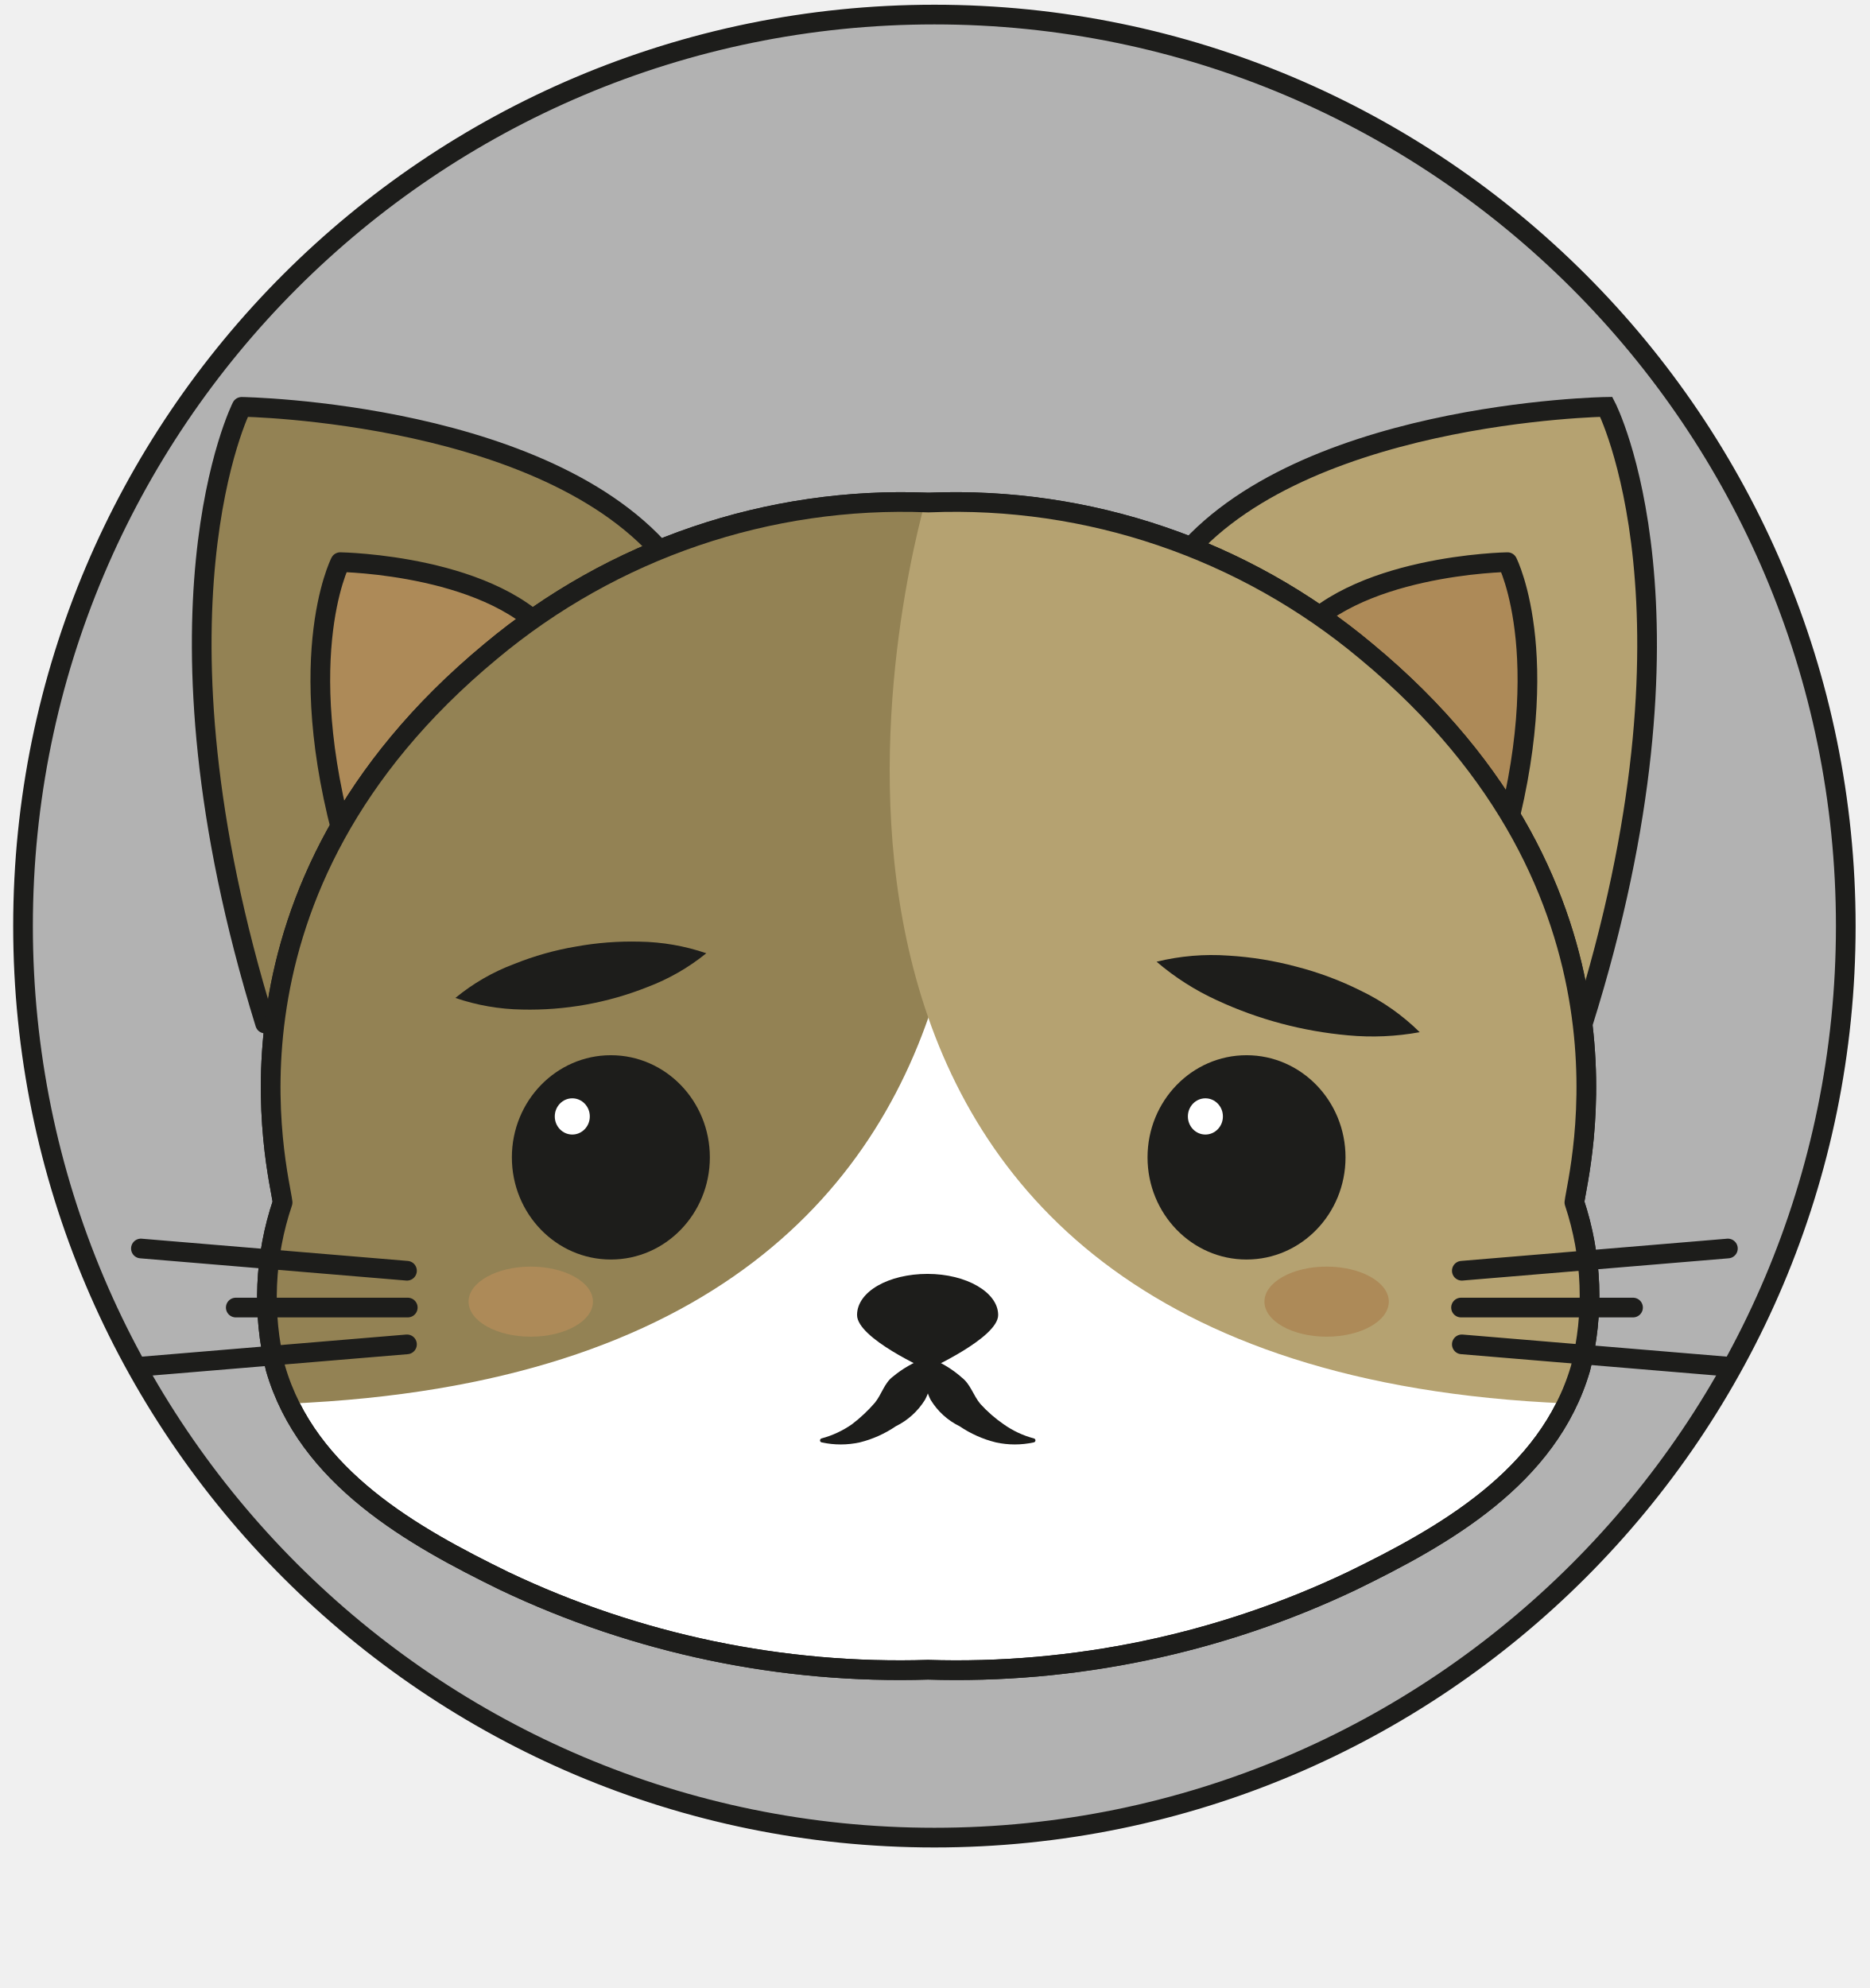
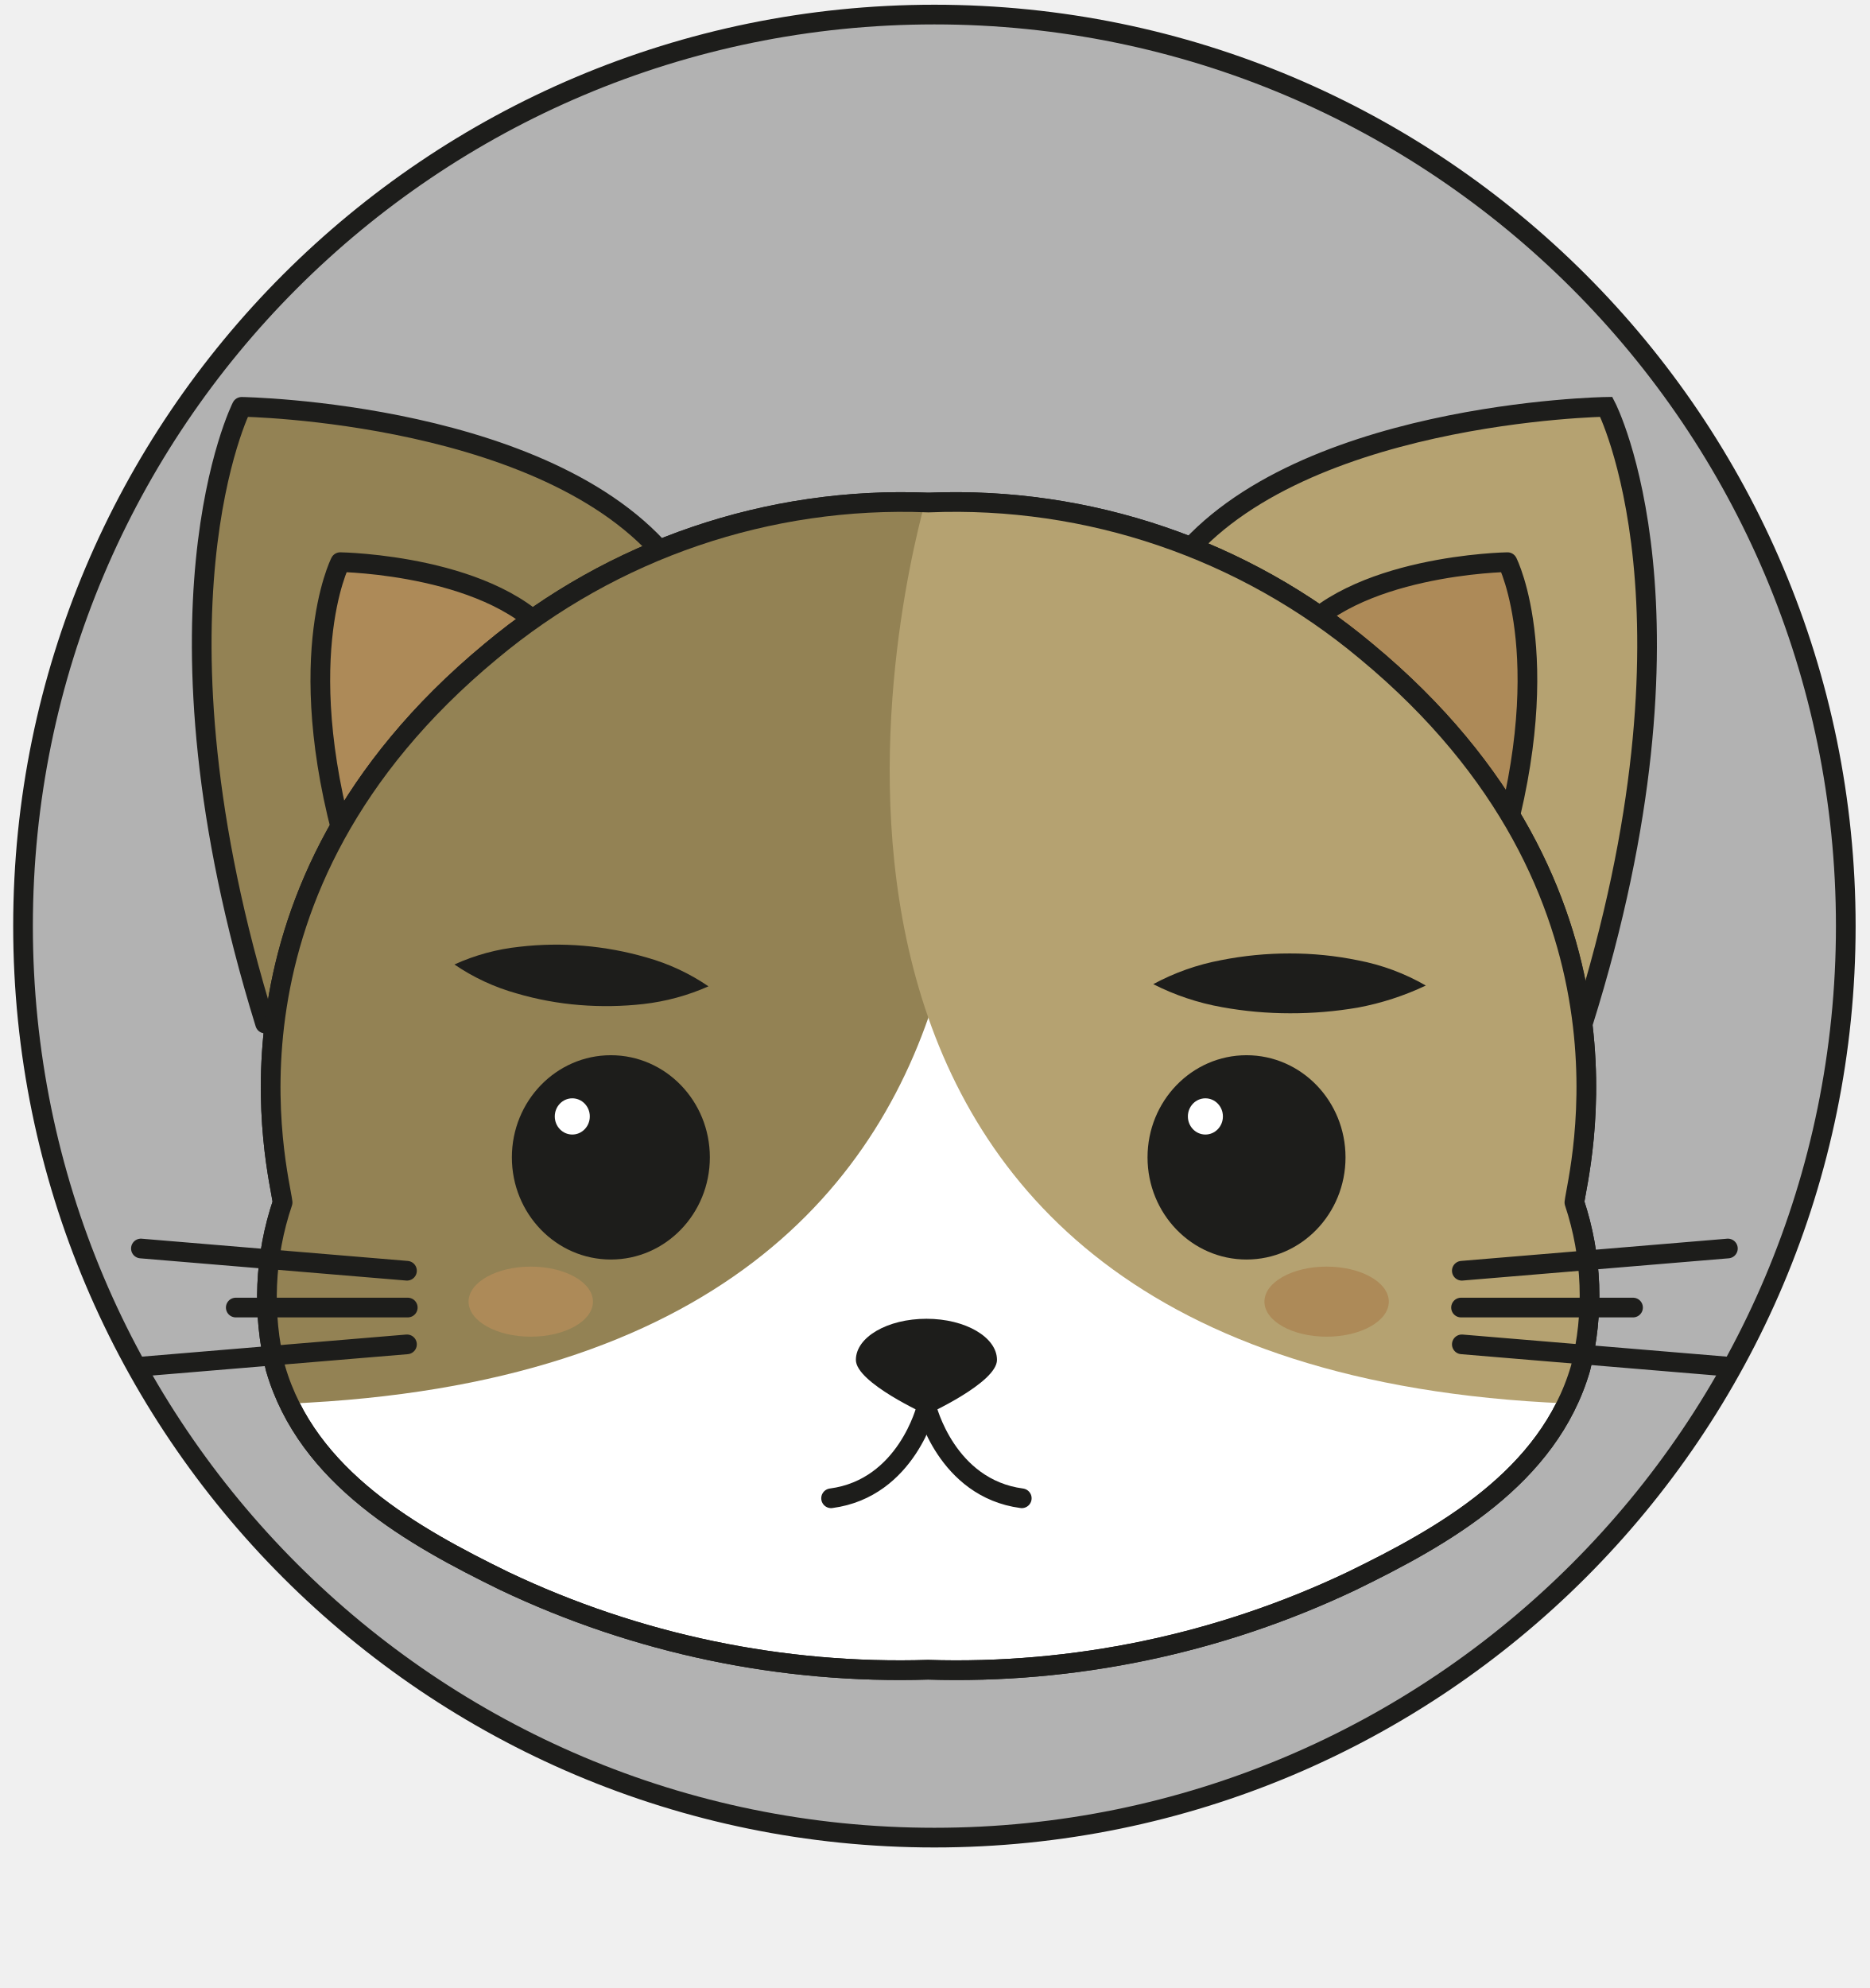
<svg xmlns="http://www.w3.org/2000/svg" id="Layer_1" data-name="Layer 1" viewBox="0 0 95 101">
  <defs>
    <style>.cls-1{fill:#b2b2b2;}.cls-1,.cls-10,.cls-2,.cls-3,.cls-4,.cls-5{stroke:#1d1d1b;}.cls-1,.cls-10,.cls-2,.cls-4,.cls-5{stroke-linecap:round;stroke-linejoin:round;}.cls-2,.cls-6{fill:#938254;}.cls-11,.cls-3{fill:#b5a271;}.cls-3{stroke-miterlimit:10;}.cls-4,.cls-8{fill:#ad8a58;}.cls-5,.cls-9{fill:#fff;}.cls-7{fill:#1d1d1b;}.cls-10,.cls-12{fill:none;}</style>
  </defs>
  <circle class="cls-1" cx="47.48" cy="47.05" r="46.31" />
  <path class="cls-2" d="M13.47,52C7,31.09,12.28,20.67,12.28,20.67s16.15.24,22,8.2" />
  <path class="cls-3" d="M80.43,52C87,31.09,81.62,20.67,81.62,20.67s-16.15.24-22,8.2" />
  <path class="cls-4" d="M17.89,44.12c-3.24-10.38-.6-15.56-.6-15.56s8,.12,10.9,4.07" />
  <path class="cls-4" d="M76,44.12c3.24-10.38.6-15.56.6-15.56s-8,.12-10.9,4.07" />
  <path class="cls-5" d="M47.13,84.83a46.76,46.76,0,0,0,21.56-4.51c4.64-2.26,10-5.25,11.62-10.8A15,15,0,0,0,80,61.09c.17-1.48,4.12-15.83-10.58-28a32.55,32.55,0,0,0-22.2-7.56h-.08a32.57,32.57,0,0,0-22.2,7.56c-14.7,12.18-10.75,26.53-10.58,28A15.05,15.05,0,0,0,14,69.52c1.61,5.55,7,8.54,11.62,10.8a46.78,46.78,0,0,0,21.56,4.51Z" />
  <path class="cls-6" d="M47.31,25.52h-.18a32.57,32.57,0,0,0-22.2,7.56c-14.7,12.18-10.75,26.53-10.58,28A15.05,15.05,0,0,0,14,69.52a11.64,11.64,0,0,0,.69,1.79C58,69.48,48.78,30.83,47.31,25.52Z" />
  <ellipse class="cls-7" cx="31.04" cy="58.8" rx="5.03" ry="5.19" />
  <ellipse class="cls-8" cx="26.97" cy="66.13" rx="3.16" ry="1.78" />
-   <path class="cls-7" d="M50.72,66.81c0,1.16-3.59,2.78-3.59,2.78S43.55,68,43.55,66.81s1.6-2.09,3.58-2.09S50.72,65.66,50.72,66.81Z" />
  <ellipse class="cls-9" cx="29.08" cy="56.72" rx="0.89" ry="0.92" />
  <line class="cls-5" x1="20.68" y1="64.56" x2="7.16" y2="63.43" />
  <line class="cls-5" x1="20.68" y1="68.3" x2="7.16" y2="69.43" />
  <line class="cls-10" x1="20.72" y1="66.43" x2="11.98" y2="66.43" />
-   <path class="cls-7" d="M47.22,69A2.82,2.82,0,0,1,47,71.12a3.62,3.62,0,0,1-1.48,1.34,5.69,5.69,0,0,1-1.83.82,4.53,4.53,0,0,1-1.94,0,.1.1,0,0,1-.08-.12.11.11,0,0,1,.07-.08h0a4.91,4.91,0,0,0,1.55-.72,7.65,7.65,0,0,0,1.17-1.1c.34-.42.48-1,.91-1.32A5.56,5.56,0,0,1,47,69h0a.14.14,0,0,1,.17.08Z" />
-   <path class="cls-7" d="M47.26,69a5.43,5.43,0,0,1,1.63,1c.43.34.57.9.92,1.32A6.83,6.83,0,0,0,51,72.36a4.75,4.75,0,0,0,1.54.72h0a.1.1,0,0,1,.07.13.1.1,0,0,1-.08.07,4.49,4.49,0,0,1-1.93,0,5.74,5.74,0,0,1-1.84-.82,3.53,3.53,0,0,1-1.47-1.34,2.82,2.82,0,0,1-.2-2.08.13.13,0,0,1,.16-.09h0Z" />
  <path class="cls-11" d="M47,25.52h.17a32.55,32.55,0,0,1,22.2,7.56c14.7,12.18,10.75,26.53,10.58,28a15,15,0,0,1,.32,8.43,11.64,11.64,0,0,1-.69,1.79C36.37,69.48,45.57,30.83,47,25.52Z" />
  <path class="cls-10" d="M47.13,84.83a46.76,46.76,0,0,0,21.56-4.51c4.64-2.26,10-5.25,11.62-10.8A15,15,0,0,0,80,61.09c.17-1.48,4.12-15.83-10.58-28a32.55,32.55,0,0,0-22.2-7.56h-.08a32.57,32.57,0,0,0-22.2,7.56c-14.7,12.18-10.75,26.53-10.58,28A15.05,15.05,0,0,0,14,69.52c1.61,5.55,7,8.54,11.62,10.8a46.78,46.78,0,0,0,21.56,4.51Z" />
  <ellipse class="cls-7" cx="63.34" cy="58.8" rx="5.03" ry="5.19" />
  <ellipse class="cls-8" cx="67.41" cy="66.13" rx="3.16" ry="1.78" />
  <line class="cls-5" x1="74.28" y1="64.56" x2="87.8" y2="63.43" />
  <line class="cls-5" x1="74.28" y1="68.3" x2="87.8" y2="69.43" />
  <line class="cls-10" x1="74.24" y1="66.43" x2="82.98" y2="66.43" />
  <ellipse class="cls-9" cx="61.25" cy="56.72" rx="0.89" ry="0.92" />
-   <path d="M58.77,48.86c9.47,2.31,13.38,3.58,13.38,3.58" />
-   <path class="cls-7" d="M58.77,48.86a11.8,11.8,0,0,1,3.65-.31,17.25,17.25,0,0,1,3.45.56,16.56,16.56,0,0,1,3.27,1.22,11.11,11.11,0,0,1,3,2.11,13.29,13.29,0,0,1-3.64.16A20.25,20.25,0,0,1,65.1,52a19.9,19.9,0,0,1-3.26-1.18A13.07,13.07,0,0,1,58.77,48.86Z" />
-   <line x1="35.89" y1="48.43" x2="23.16" y2="50.7" />
-   <path class="cls-7" d="M35.89,48.43a10.79,10.79,0,0,1-3,1.72,16.19,16.19,0,0,1-6.36,1.14,11,11,0,0,1-3.39-.59,10.45,10.45,0,0,1,3-1.73,15.13,15.13,0,0,1,3.12-.88,15.87,15.87,0,0,1,3.24-.25A11,11,0,0,1,35.89,48.43Z" />
+   <path d="M58.6,50c9.74-.17,13.85.07,13.85.07" />
+   <path class="cls-7" d="M58.6,50a11.8,11.8,0,0,1,3.45-1.22,17.85,17.85,0,0,1,3.48-.34,17.12,17.12,0,0,1,3.48.35,11,11,0,0,1,3.44,1.28A14.06,14.06,0,0,1,69,51.19a20.09,20.09,0,0,1-3.45.29,19.32,19.32,0,0,1-3.45-.31A12.56,12.56,0,0,1,58.6,50Z" />
+   <line x1="35.96" y1="50.11" x2="23.09" y2="49.02" />
+   <path class="cls-7" d="M36,50.11a11.29,11.29,0,0,1-3.31.9,16.85,16.85,0,0,1-3.25.05,15.86,15.86,0,0,1-3.19-.59A10.71,10.71,0,0,1,23.09,49a10.7,10.7,0,0,1,3.31-.9,16.4,16.4,0,0,1,6.44.54A10.71,10.71,0,0,1,36,50.11Z" />
+   <path class="cls-7" d="M50.66,69.09c0,1.16-3.58,2.78-3.58,2.78s-3.59-1.62-3.59-2.78S45.1,67,47.08,67,50.66,67.94,50.66,69.09Z" />
+   <path class="cls-10" d="M47.08,71.49s-1,4.12-4.85,4.63" />
+   <path class="cls-10" d="M47.08,71.49s1,4.12,4.84,4.63" />
  <rect class="cls-12" y="0.02" width="95" height="101" />
</svg>
